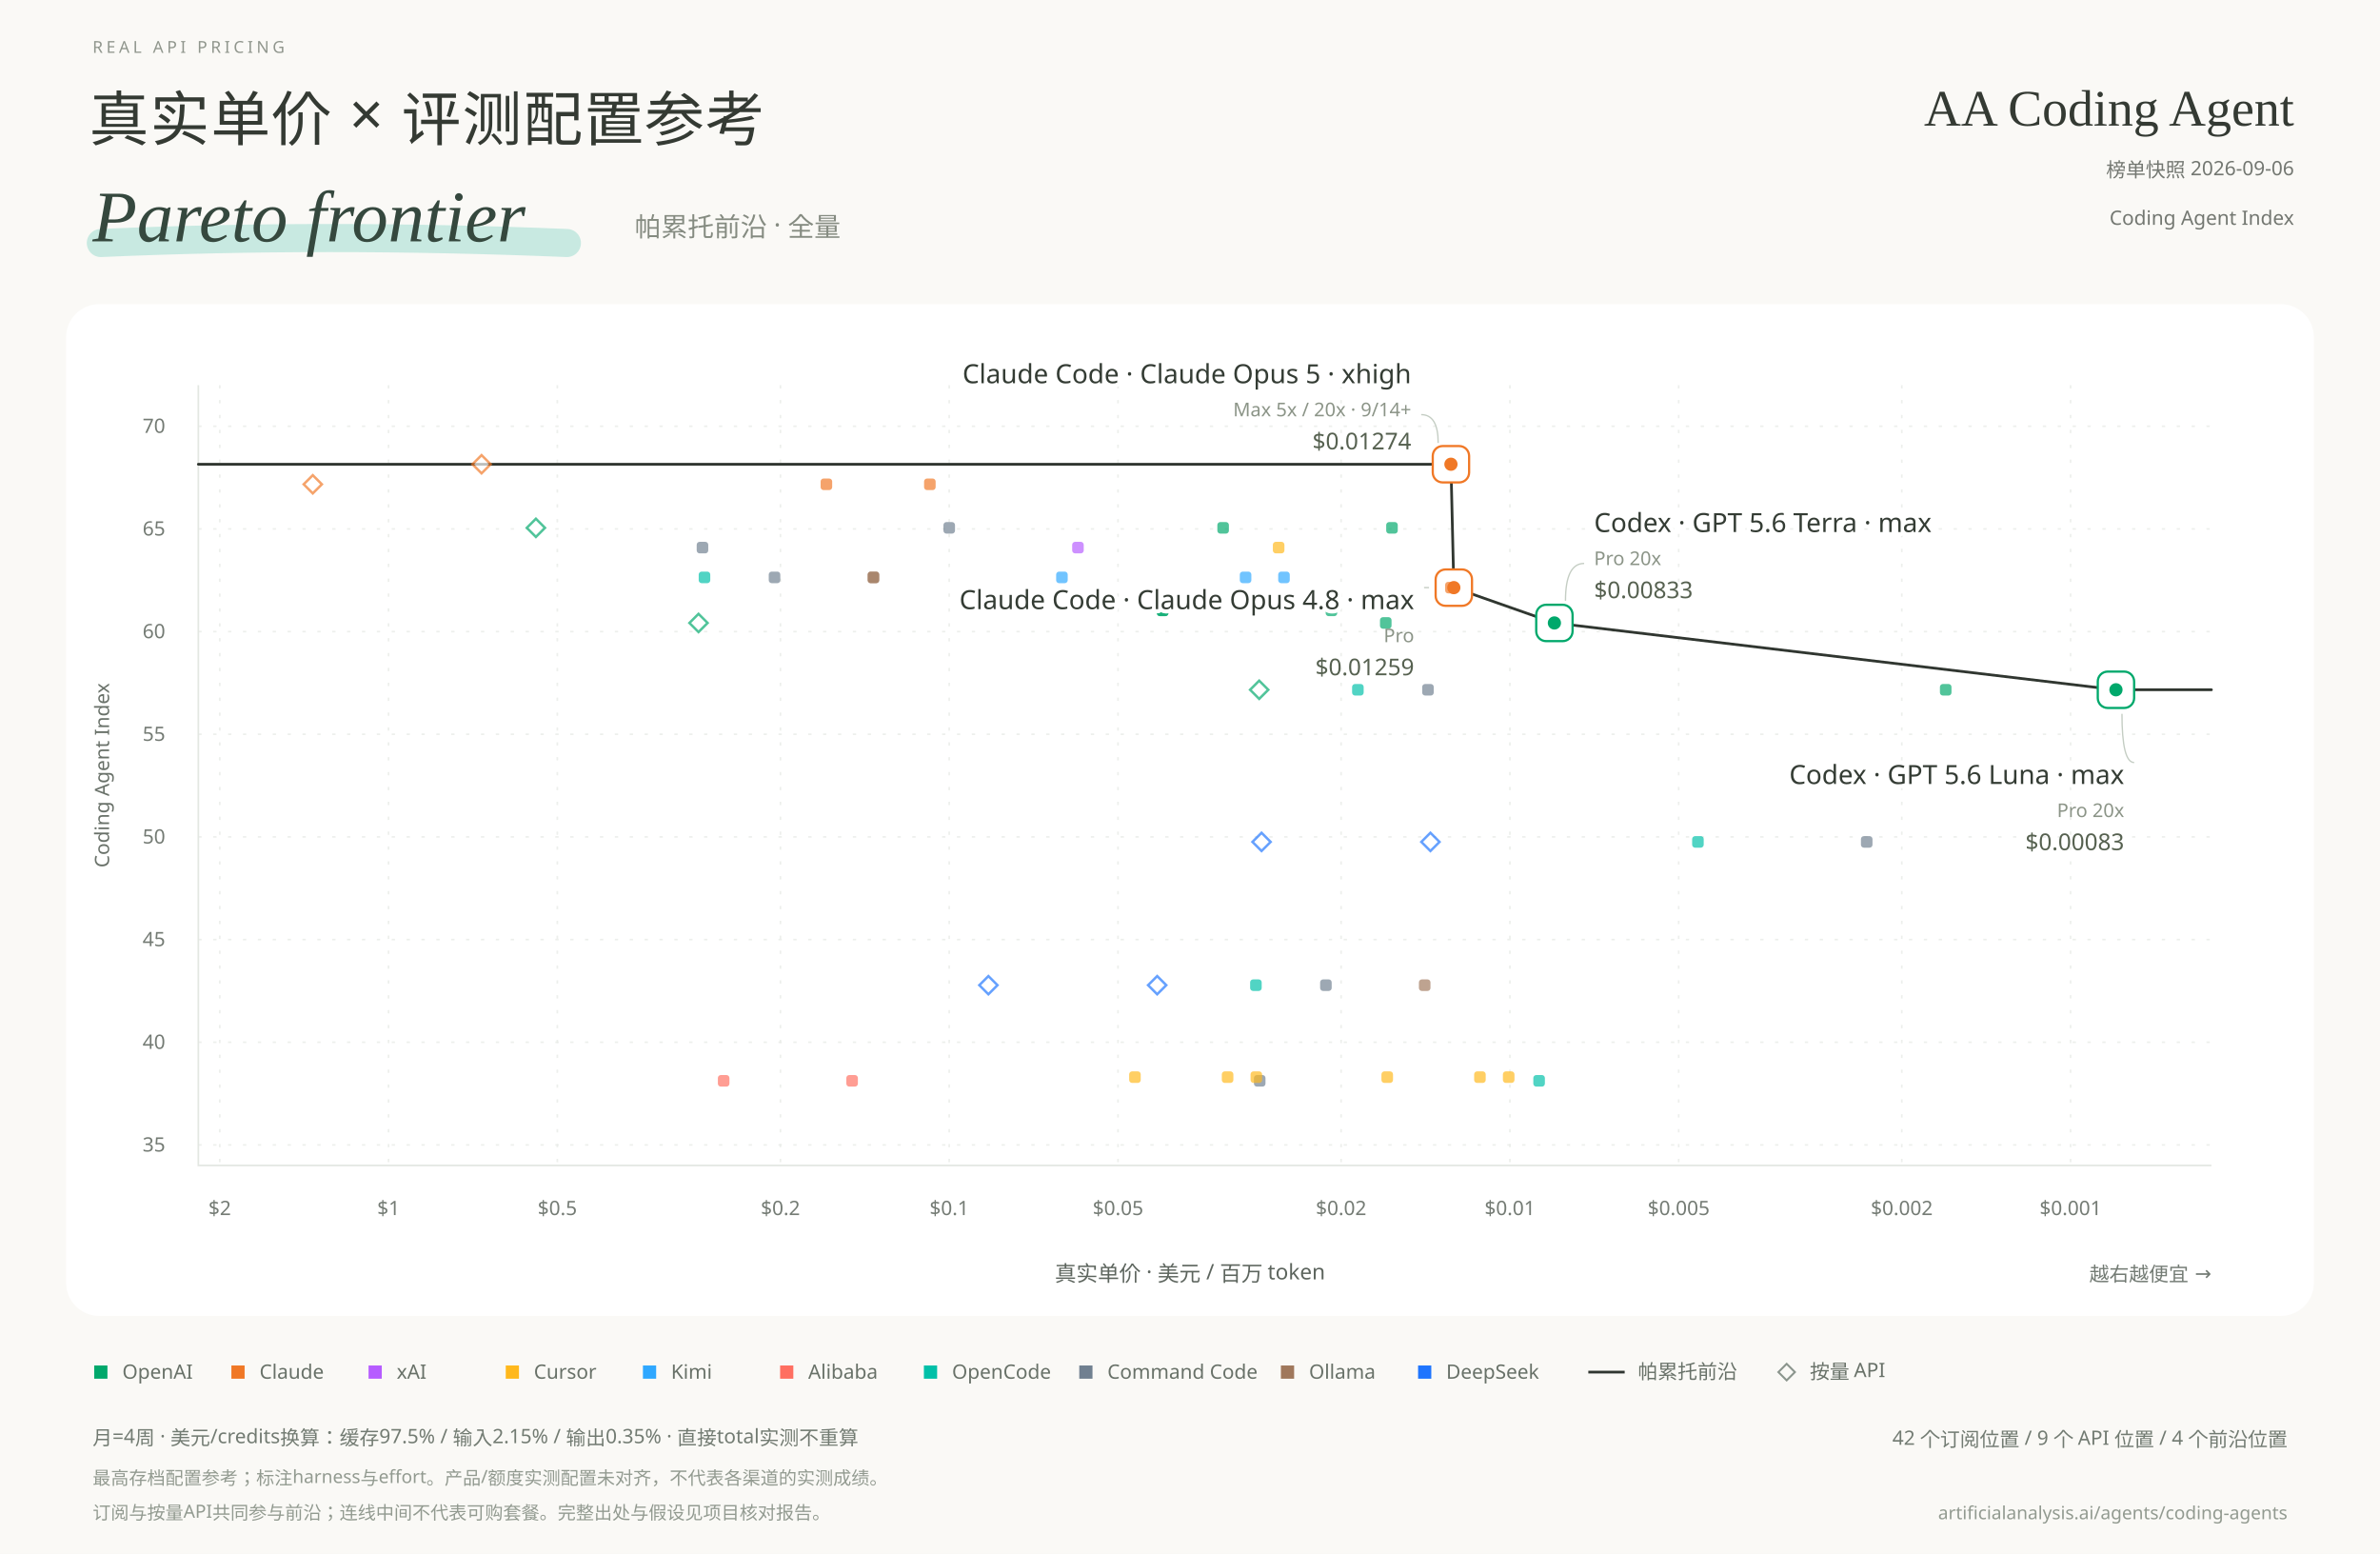
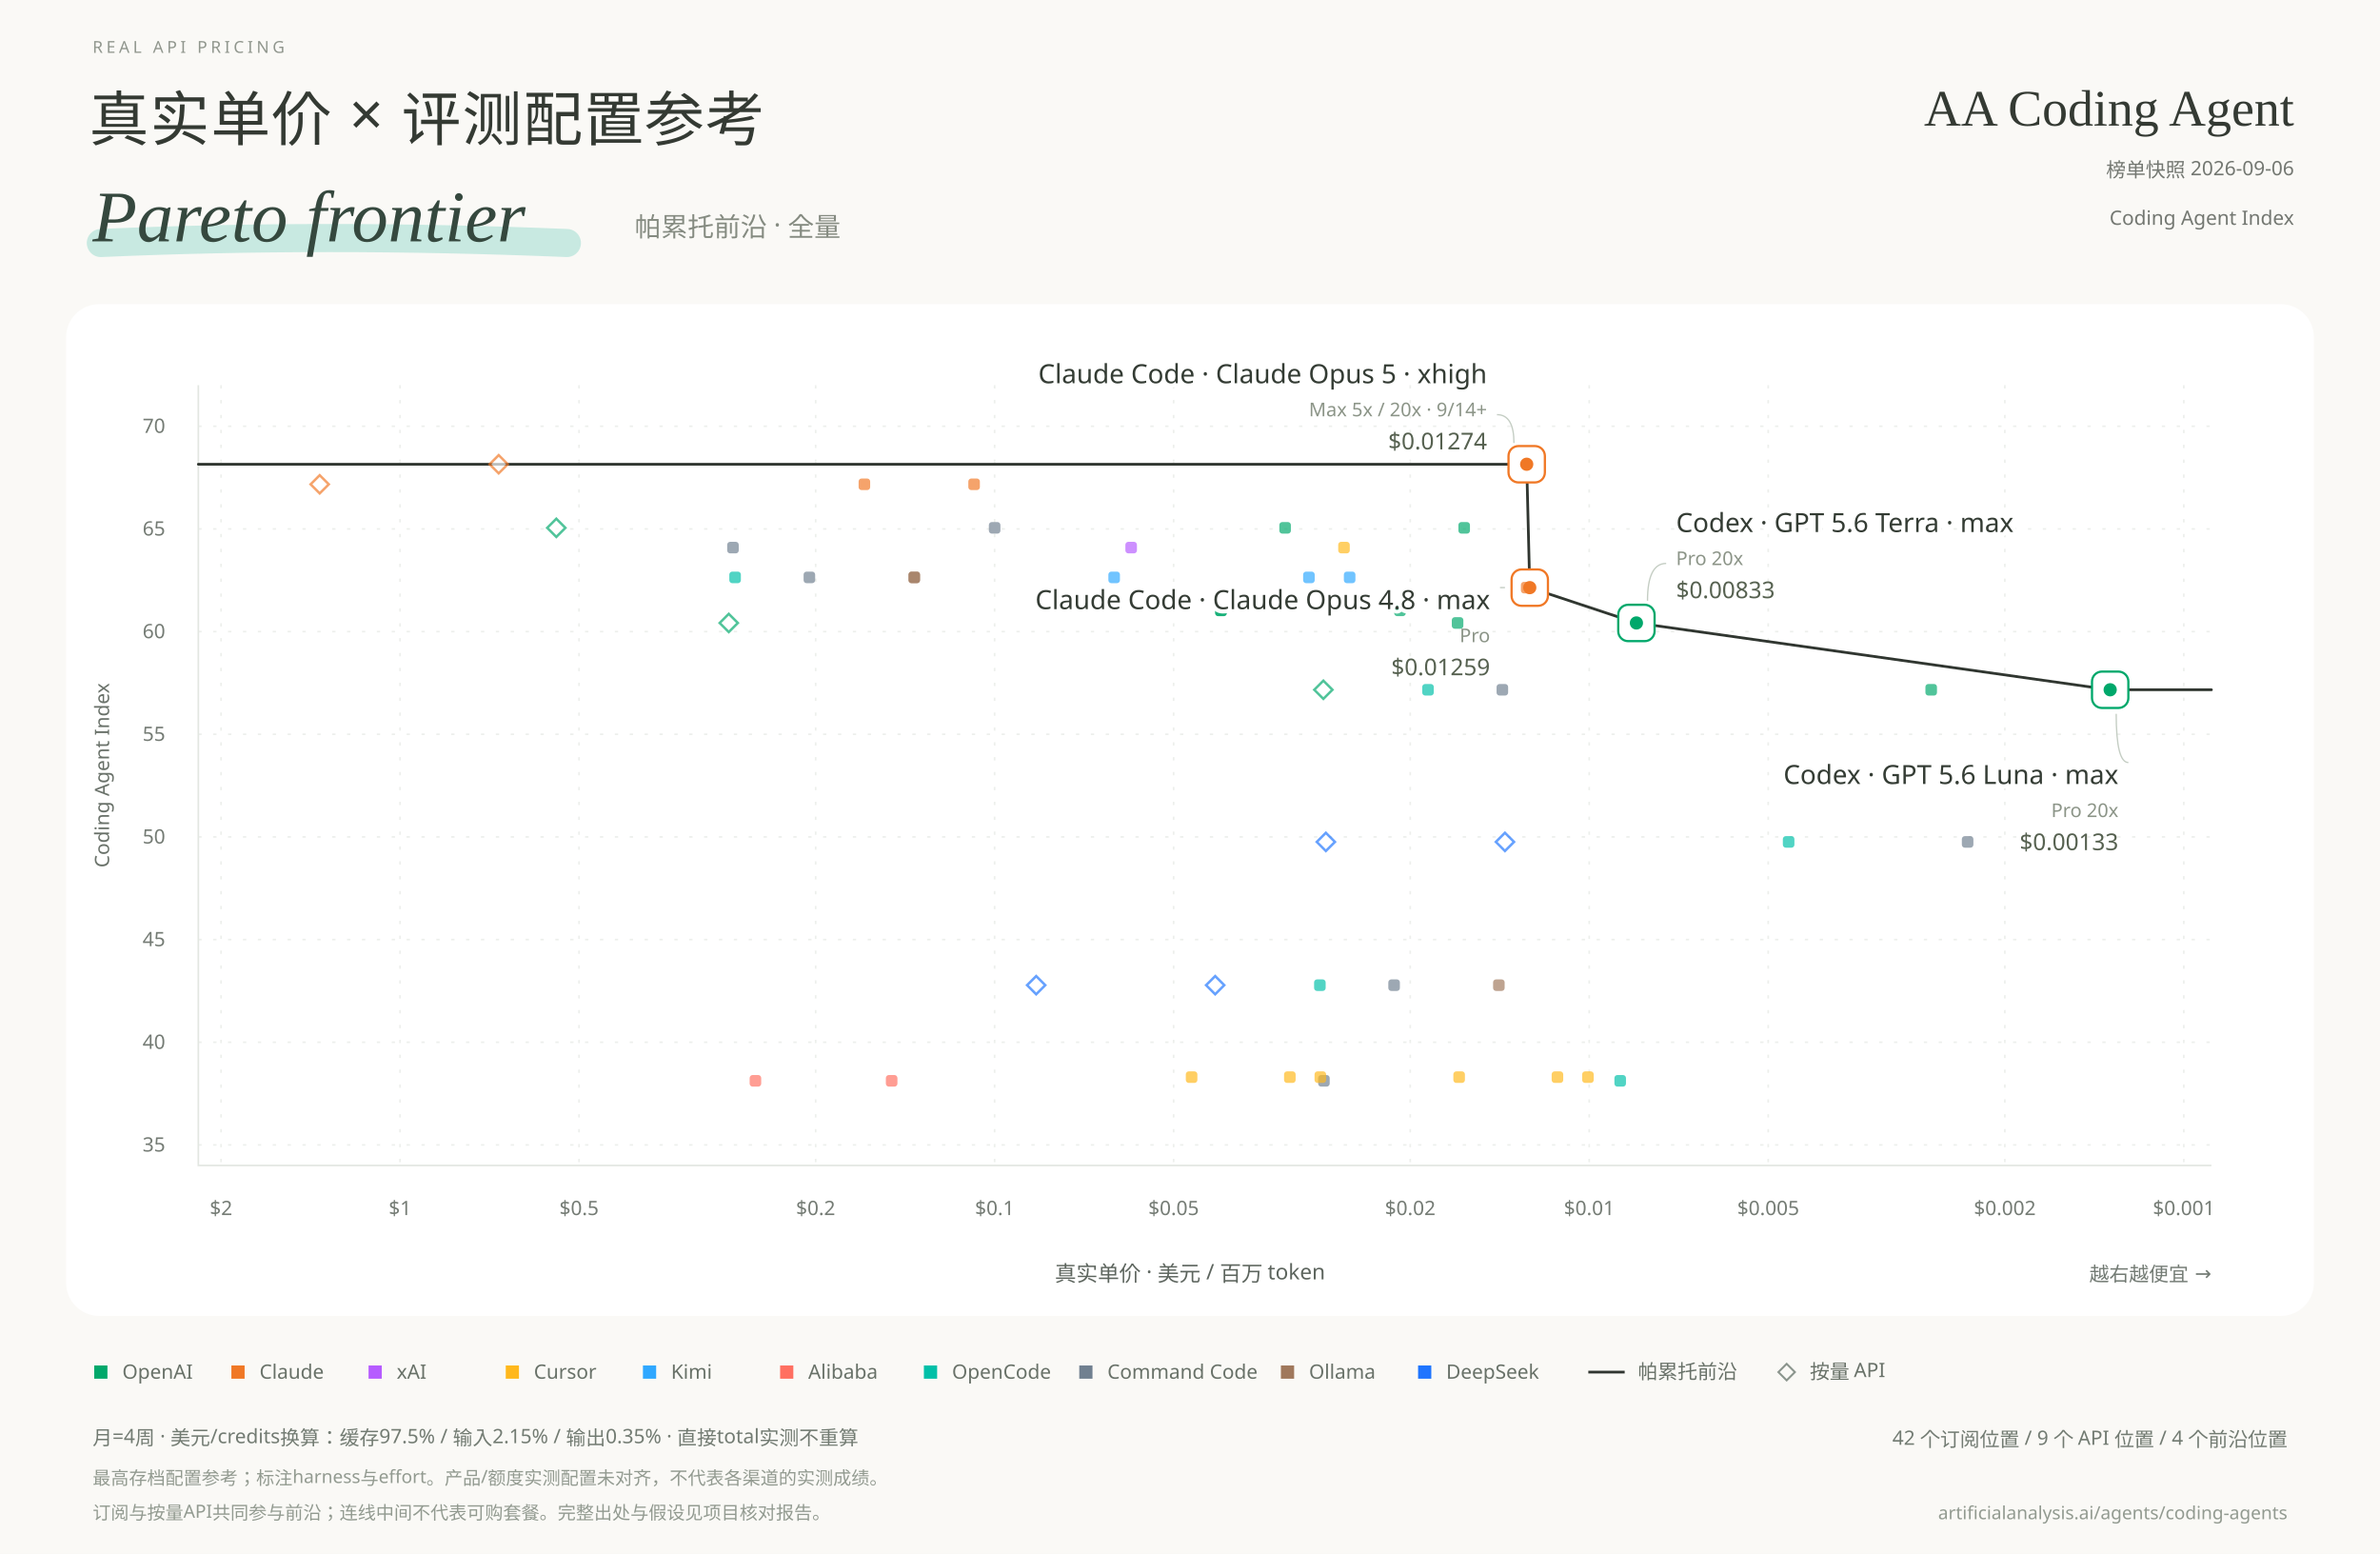
<svg xmlns="http://www.w3.org/2000/svg" width="1440" height="940" viewBox="0 0 1440 940" role="img" aria-labelledby="title desc">
  <style>text{font-family:"Microsoft YaHei","Segoe UI",sans-serif} .serif{font-family:"Times New Roman",serif} .number{font-family:"Segoe UI",sans-serif;font-variant-numeric:tabular-nums} .label-name{paint-order:stroke;stroke:#fff;stroke-width:5px;stroke-linejoin:round} .point:hover{opacity:1}</style>
  <rect width="1440" height="940" fill="#FAF9F6" />
  <text x="56.000" y="32.000" font-size="10" fill="#90968D" text-anchor="start" font-weight="400" letter-spacing="2.1">REAL API PRICING</text>
  <text x="54.000" y="85.000" font-size="36" fill="#343A33" text-anchor="start" font-weight="300" letter-spacing=".8">真实单价 × 评测配置参考</text>
  <path d="M61 147 Q197 141 343 147" stroke="#9FDDD0" stroke-width="17" stroke-linecap="round" opacity=".55" fill="none" />
  <text x="56.000" y="146.000" font-size="44" fill="#35483E" text-anchor="start" font-weight="400" class="serif" font-style="italic">Pareto frontier</text>
  <text x="384.000" y="143.000" font-size="16" fill="#858B81" text-anchor="start" font-weight="300">帕累托前沿 · 全量</text>
  <text x="1388.000" y="76.000" font-size="31" fill="#343A33" text-anchor="end" font-weight="400" class="serif">AA Coding Agent</text>
  <text x="1388.000" y="107.000" font-size="12" fill="#737771" text-anchor="end" font-weight="400">榜单快照  2026-09-06</text>
  <text x="1388.000" y="136.000" font-size="12" fill="#737771" text-anchor="end" font-weight="400">Coding Agent Index</text>
  <rect x="40" y="184" width="1360" height="612" rx="20" fill="#FFFFFF" />
-   <path d="M1252.790 233V705" stroke="#E8EBE7" stroke-dasharray="2 7" opacity=".8" />
-   <text x="1252.790" y="735.000" font-size="12" fill="#747B74" text-anchor="middle" font-weight="400" class="number">$0.001</text>
-   <path d="M1150.670 233V705" stroke="#E8EBE7" stroke-dasharray="2 7" opacity=".8" />
-   <text x="1150.670" y="735.000" font-size="12" fill="#747B74" text-anchor="middle" font-weight="400" class="number">$0.002</text>
-   <path d="M1015.675 233V705" stroke="#E8EBE7" stroke-dasharray="2 7" opacity=".8" />
-   <text x="1015.675" y="735.000" font-size="12" fill="#747B74" text-anchor="middle" font-weight="400" class="number">$0.005</text>
-   <path d="M913.555 233V705" stroke="#E8EBE7" stroke-dasharray="2 7" opacity=".8" />
-   <text x="913.555" y="735.000" font-size="12" fill="#747B74" text-anchor="middle" font-weight="400" class="number">$0.01</text>
-   <path d="M811.436 233V705" stroke="#E8EBE7" stroke-dasharray="2 7" opacity=".8" />
-   <text x="811.436" y="735.000" font-size="12" fill="#747B74" text-anchor="middle" font-weight="400" class="number">$0.02</text>
-   <path d="M676.441 233V705" stroke="#E8EBE7" stroke-dasharray="2 7" opacity=".8" />
-   <text x="676.441" y="735.000" font-size="12" fill="#747B74" text-anchor="middle" font-weight="400" class="number">$0.05</text>
-   <path d="M574.321 233V705" stroke="#E8EBE7" stroke-dasharray="2 7" opacity=".8" />
-   <text x="574.321" y="735.000" font-size="12" fill="#747B74" text-anchor="middle" font-weight="400" class="number">$0.1</text>
-   <path d="M472.201 233V705" stroke="#E8EBE7" stroke-dasharray="2 7" opacity=".8" />
-   <text x="472.201" y="735.000" font-size="12" fill="#747B74" text-anchor="middle" font-weight="400" class="number">$0.2</text>
-   <path d="M337.206 233V705" stroke="#E8EBE7" stroke-dasharray="2 7" opacity=".8" />
-   <text x="337.206" y="735.000" font-size="12" fill="#747B74" text-anchor="middle" font-weight="400" class="number">$0.5</text>
-   <path d="M235.086 233V705" stroke="#E8EBE7" stroke-dasharray="2 7" opacity=".8" />
-   <text x="235.086" y="735.000" font-size="12" fill="#747B74" text-anchor="middle" font-weight="400" class="number">$1</text>
-   <path d="M132.966 233V705" stroke="#E8EBE7" stroke-dasharray="2 7" opacity=".8" />
-   <text x="132.966" y="735.000" font-size="12" fill="#747B74" text-anchor="middle" font-weight="400" class="number">$2</text>
+   <path d="M1321.304 233V705" stroke="#E8EBE7" stroke-dasharray="2 7" opacity=".8" />
+   <text x="1321.304" y="735.000" font-size="12" fill="#747B74" text-anchor="middle" font-weight="400" class="number">$0.001</text>
+   <path d="M1213.008 233V705" stroke="#E8EBE7" stroke-dasharray="2 7" opacity=".8" />
+   <text x="1213.008" y="735.000" font-size="12" fill="#747B74" text-anchor="middle" font-weight="400" class="number">$0.002</text>
+   <path d="M1069.848 233V705" stroke="#E8EBE7" stroke-dasharray="2 7" opacity=".8" />
+   <text x="1069.848" y="735.000" font-size="12" fill="#747B74" text-anchor="middle" font-weight="400" class="number">$0.005</text>
+   <path d="M961.552 233V705" stroke="#E8EBE7" stroke-dasharray="2 7" opacity=".8" />
+   <text x="961.552" y="735.000" font-size="12" fill="#747B74" text-anchor="middle" font-weight="400" class="number">$0.01</text>
+   <path d="M853.255 233V705" stroke="#E8EBE7" stroke-dasharray="2 7" opacity=".8" />
+   <text x="853.255" y="735.000" font-size="12" fill="#747B74" text-anchor="middle" font-weight="400" class="number">$0.02</text>
+   <path d="M710.095 233V705" stroke="#E8EBE7" stroke-dasharray="2 7" opacity=".8" />
+   <text x="710.095" y="735.000" font-size="12" fill="#747B74" text-anchor="middle" font-weight="400" class="number">$0.05</text>
+   <path d="M601.799 233V705" stroke="#E8EBE7" stroke-dasharray="2 7" opacity=".8" />
+   <text x="601.799" y="735.000" font-size="12" fill="#747B74" text-anchor="middle" font-weight="400" class="number">$0.1</text>
+   <path d="M493.503 233V705" stroke="#E8EBE7" stroke-dasharray="2 7" opacity=".8" />
+   <text x="493.503" y="735.000" font-size="12" fill="#747B74" text-anchor="middle" font-weight="400" class="number">$0.2</text>
+   <path d="M350.343 233V705" stroke="#E8EBE7" stroke-dasharray="2 7" opacity=".8" />
+   <text x="350.343" y="735.000" font-size="12" fill="#747B74" text-anchor="middle" font-weight="400" class="number">$0.5</text>
+   <path d="M242.047 233V705" stroke="#E8EBE7" stroke-dasharray="2 7" opacity=".8" />
+   <text x="242.047" y="735.000" font-size="12" fill="#747B74" text-anchor="middle" font-weight="400" class="number">$1</text>
+   <path d="M133.751 233V705" stroke="#E8EBE7" stroke-dasharray="2 7" opacity=".8" />
+   <text x="133.751" y="735.000" font-size="12" fill="#747B74" text-anchor="middle" font-weight="400" class="number">$2</text>
  <path d="M120 692.579H1338" stroke="#E8EBE7" stroke-dasharray="2 7" opacity=".8" />
  <text x="100.000" y="696.579" font-size="12" fill="#747B74" text-anchor="end" font-weight="400" class="number">35</text>
  <path d="M120 630.474H1338" stroke="#E8EBE7" stroke-dasharray="2 7" opacity=".8" />
  <text x="100.000" y="634.474" font-size="12" fill="#747B74" text-anchor="end" font-weight="400" class="number">40</text>
  <path d="M120 568.368H1338" stroke="#E8EBE7" stroke-dasharray="2 7" opacity=".8" />
  <text x="100.000" y="572.368" font-size="12" fill="#747B74" text-anchor="end" font-weight="400" class="number">45</text>
  <path d="M120 506.263H1338" stroke="#E8EBE7" stroke-dasharray="2 7" opacity=".8" />
  <text x="100.000" y="510.263" font-size="12" fill="#747B74" text-anchor="end" font-weight="400" class="number">50</text>
  <path d="M120 444.158H1338" stroke="#E8EBE7" stroke-dasharray="2 7" opacity=".8" />
  <text x="100.000" y="448.158" font-size="12" fill="#747B74" text-anchor="end" font-weight="400" class="number">55</text>
  <path d="M120 382.053H1338" stroke="#E8EBE7" stroke-dasharray="2 7" opacity=".8" />
  <text x="100.000" y="386.053" font-size="12" fill="#747B74" text-anchor="end" font-weight="400" class="number">60</text>
  <path d="M120 319.947H1338" stroke="#E8EBE7" stroke-dasharray="2 7" opacity=".8" />
  <text x="100.000" y="323.947" font-size="12" fill="#747B74" text-anchor="end" font-weight="400" class="number">65</text>
  <path d="M120 257.842H1338" stroke="#E8EBE7" stroke-dasharray="2 7" opacity=".8" />
  <text x="100.000" y="261.842" font-size="12" fill="#747B74" text-anchor="end" font-weight="400" class="number">70</text>
  <path d="M120 233V705H1338" fill="none" stroke="#E3E7E2" />
  <text x="66.000" y="469.000" font-size="12" fill="#697169" text-anchor="middle" font-weight="400" transform="rotate(-90 66 469.0)">Coding Agent Index</text>
  <text x="720.000" y="775.000" font-size="13" fill="#5D655E" text-anchor="middle" font-weight="400">真实单价 · 美元 / 百万 token</text>
  <text x="1338.000" y="775.000" font-size="12" fill="#737B74" text-anchor="end" font-weight="400">越右越便宜 →</text>
-   <path id="frontier" d="M120.000,280.824 L877.878,280.824 L879.623,355.465 L940.475,376.835 L1280.241,417.253 L1338.000,417.253" fill="none" stroke="#303630" stroke-width="1.65" stroke-linecap="round" stroke-linejoin="round" />
-   <g class="point" data-billing="subscription" data-frontier="false" data-price="0.03247" data-score="65.0524" data-x="740.043" data-y="319.297" transform="translate(740.043 319.297)">
-     <rect x="-3.5" y="-3.5" width="7" height="7" rx="1.8" fill="#00A86B" opacity=".68" />
-   </g>
-   <g class="point" data-billing="subscription" data-frontier="false" data-price="0.01623" data-score="65.0524" data-x="842.208" data-y="319.297" transform="translate(842.208 319.297)">
-     <rect x="-3.5" y="-3.5" width="7" height="7" rx="1.8" fill="#00A86B" opacity=".68" />
-   </g>
-   <g class="point" data-billing="subscription" data-frontier="true" data-price="0.01259" data-score="62.1405" data-x="879.623" data-y="355.465" transform="translate(879.623 355.465)">
+   <path id="frontier" d="M120.000,280.824 L923.717,280.824 L925.567,355.465 L990.100,376.835 L1276.748,417.253 L1338.000,417.253" fill="none" stroke="#303630" stroke-width="1.65" stroke-linecap="round" stroke-linejoin="round" />
+   <g class="point" data-billing="subscription" data-frontier="false" data-price="0.03247" data-score="65.0524" data-x="777.545" data-y="319.297" transform="translate(777.545 319.297)">
+     <rect x="-3.5" y="-3.5" width="7" height="7" rx="1.8" fill="#00A86B" opacity=".68" />
+   </g>
+   <g class="point" data-billing="subscription" data-frontier="false" data-price="0.01623" data-score="65.0524" data-x="885.889" data-y="319.297" transform="translate(885.889 319.297)">
+     <rect x="-3.5" y="-3.5" width="7" height="7" rx="1.8" fill="#00A86B" opacity=".68" />
+   </g>
+   <g class="point" data-billing="subscription" data-frontier="false" data-price="0.00266" data-score="57.1661" data-x="1168.452" data-y="417.253" transform="translate(1168.452 417.253)">
+     <rect x="-3.5" y="-3.5" width="7" height="7" rx="1.8" fill="#00A86B" opacity=".68" />
+   </g>
+   <g class="point" data-billing="subscription" data-frontier="true" data-price="0.00133" data-score="57.1661" data-x="1276.748" data-y="417.253" transform="translate(1276.748 417.253)">
+     <rect x="-11" y="-11" width="22" height="22" rx="6" fill="#FFF" stroke="#00A86B" stroke-width="1.35" />
+     <circle r="4" fill="#00A86B" />
+   </g>
+   <g class="point" data-billing="subscription" data-frontier="true" data-price="0.01259" data-score="62.1405" data-x="925.567" data-y="355.465" transform="translate(925.567 355.465)">
    <rect x="-11" y="-11" width="22" height="22" rx="6" fill="#FFF" stroke="#F07826" stroke-width="1.35" />
    <circle r="4" fill="#F07826" />
  </g>
-   <g class="point" data-billing="subscription" data-frontier="true" data-price="0.01274" data-score="68.1498" data-x="877.878" data-y="280.824" transform="translate(877.878 280.824)">
+   <g class="point" data-billing="subscription" data-frontier="true" data-price="0.01274" data-score="68.1498" data-x="923.717" data-y="280.824" transform="translate(923.717 280.824)">
    <rect x="-11" y="-11" width="22" height="22" rx="6" fill="#FFF" stroke="#F07826" stroke-width="1.35" />
    <circle r="4" fill="#F07826" />
  </g>
-   <g class="point" data-billing="subscription" data-frontier="false" data-price="0.02529" data-score="62.6388" data-x="776.861" data-y="349.276" transform="translate(776.861 349.276)">
+   <g class="point" data-billing="subscription" data-frontier="false" data-price="0.02529" data-score="62.6388" data-x="816.590" data-y="349.276" transform="translate(816.590 349.276)">
    <rect x="-3.5" y="-3.5" width="7" height="7" rx="1.8" fill="#2FA8FF" opacity=".68" />
  </g>
-   <g class="point" data-billing="subscription" data-frontier="false" data-price="0.06295" data-score="62.6388" data-x="642.508" data-y="349.276" transform="translate(642.508 349.276)">
+   <g class="point" data-billing="subscription" data-frontier="false" data-price="0.06295" data-score="62.6388" data-x="674.111" data-y="349.276" transform="translate(674.111 349.276)">
    <rect x="-3.5" y="-3.5" width="7" height="7" rx="1.8" fill="#2FA8FF" opacity=".68" />
  </g>
-   <g class="point" data-billing="subscription" data-frontier="false" data-price="0.02961" data-score="62.6388" data-x="753.627" data-y="349.276" transform="translate(753.627 349.276)">
+   <g class="point" data-billing="subscription" data-frontier="false" data-price="0.02961" data-score="62.6388" data-x="791.950" data-y="349.276" transform="translate(791.950 349.276)">
    <rect x="-3.5" y="-3.5" width="7" height="7" rx="1.8" fill="#2FA8FF" opacity=".68" />
  </g>
-   <g class="point" data-billing="subscription" data-frontier="false" data-price="0.14901" data-score="38.1218" data-x="515.560" data-y="653.803" transform="translate(515.560 653.803)">
+   <g class="point" data-billing="subscription" data-frontier="false" data-price="0.14901" data-score="38.1218" data-x="539.485" data-y="653.803" transform="translate(539.485 653.803)">
    <rect x="-3.5" y="-3.5" width="7" height="7" rx="1.8" fill="#FF6F61" opacity=".68" />
  </g>
-   <g class="point" data-billing="subscription" data-frontier="false" data-price="0.25253" data-score="38.1218" data-x="437.842" data-y="653.803" transform="translate(437.842 653.803)">
+   <g class="point" data-billing="subscription" data-frontier="false" data-price="0.25253" data-score="38.1218" data-x="457.066" data-y="653.803" transform="translate(457.066 653.803)">
    <rect x="-3.5" y="-3.5" width="7" height="7" rx="1.8" fill="#FF6F61" opacity=".68" />
  </g>
-   <g class="point" data-billing="subscription" data-frontier="false" data-price="0.01867" data-score="57.1661" data-x="821.574" data-y="417.253" transform="translate(821.574 417.253)">
-     <rect x="-3.5" y="-3.5" width="7" height="7" rx="1.8" fill="#00C0A8" opacity=".68" />
-   </g>
-   <g class="point" data-billing="subscription" data-frontier="false" data-price="0.27322" data-score="62.6388" data-x="426.241" data-y="349.276" transform="translate(426.241 349.276)">
-     <rect x="-3.5" y="-3.5" width="7" height="7" rx="1.8" fill="#00C0A8" opacity=".68" />
-   </g>
-   <g class="point" data-billing="subscription" data-frontier="false" data-price="0.00887" data-score="38.1218" data-x="931.221" data-y="653.803" transform="translate(931.221 653.803)">
-     <rect x="-3.5" y="-3.5" width="7" height="7" rx="1.8" fill="#00C0A8" opacity=".68" />
-   </g>
-   <g class="point" data-billing="subscription" data-frontier="false" data-price="0.02838" data-score="42.7797" data-x="759.878" data-y="595.947" transform="translate(759.878 595.947)">
-     <rect x="-3.5" y="-3.5" width="7" height="7" rx="1.8" fill="#00C0A8" opacity=".68" />
-   </g>
-   <g class="point" data-billing="subscription" data-frontier="false" data-price="0.00462" data-score="49.7576" data-x="1027.320" data-y="509.274" transform="translate(1027.320 509.274)">
-     <rect x="-3.5" y="-3.5" width="7" height="7" rx="1.8" fill="#00C0A8" opacity=".68" />
-   </g>
-   <g class="point" data-billing="subscription" data-frontier="false" data-price="0.1" data-score="65.0524" data-x="574.321" data-y="319.297" transform="translate(574.321 319.297)">
-     <rect x="-3.5" y="-3.5" width="7" height="7" rx="1.8" fill="#708090" opacity=".68" />
-   </g>
-   <g class="point" data-billing="subscription" data-frontier="false" data-price="0.00231" data-score="49.7576" data-x="1129.440" data-y="509.274" transform="translate(1129.440 509.274)">
-     <rect x="-3.5" y="-3.5" width="7" height="7" rx="1.8" fill="#708090" opacity=".68" />
-   </g>
-   <g class="point" data-billing="subscription" data-frontier="false" data-price="0.02794" data-score="38.1218" data-x="762.180" data-y="653.803" transform="translate(762.180 653.803)">
-     <rect x="-3.5" y="-3.5" width="7" height="7" rx="1.8" fill="#708090" opacity=".68" />
-   </g>
-   <g class="point" data-billing="subscription" data-frontier="false" data-price="0.02129" data-score="42.7797" data-x="802.227" data-y="595.947" transform="translate(802.227 595.947)">
-     <rect x="-3.5" y="-3.5" width="7" height="7" rx="1.8" fill="#708090" opacity=".68" />
-   </g>
-   <g class="point" data-billing="subscription" data-frontier="false" data-price="0.014" data-score="57.1661" data-x="863.984" data-y="417.253" transform="translate(863.984 417.253)">
-     <rect x="-3.5" y="-3.5" width="7" height="7" rx="1.8" fill="#708090" opacity=".68" />
-   </g>
-   <g class="point" data-billing="subscription" data-frontier="false" data-price="0.20492" data-score="62.6388" data-x="468.621" data-y="349.276" transform="translate(468.621 349.276)">
-     <rect x="-3.5" y="-3.5" width="7" height="7" rx="1.8" fill="#708090" opacity=".68" />
-   </g>
-   <g class="point" data-billing="subscription" data-frontier="false" data-price="0.27548" data-score="64.09" data-x="425.027" data-y="331.251" transform="translate(425.027 331.251)">
-     <rect x="-3.5" y="-3.5" width="7" height="7" rx="1.8" fill="#708090" opacity=".68" />
-   </g>
-   <g class="point" data-billing="subscription" data-frontier="false" data-price="0.01419" data-score="42.7797" data-x="861.998" data-y="595.947" transform="translate(861.998 595.947)">
+   <g class="point" data-billing="subscription" data-frontier="false" data-price="0.01867" data-score="57.1661" data-x="864.007" data-y="417.253" transform="translate(864.007 417.253)">
+     <rect x="-3.5" y="-3.5" width="7" height="7" rx="1.8" fill="#00C0A8" opacity=".68" />
+   </g>
+   <g class="point" data-billing="subscription" data-frontier="false" data-price="0.27322" data-score="62.6388" data-x="444.763" data-y="349.276" transform="translate(444.763 349.276)">
+     <rect x="-3.5" y="-3.5" width="7" height="7" rx="1.8" fill="#00C0A8" opacity=".68" />
+   </g>
+   <g class="point" data-billing="subscription" data-frontier="false" data-price="0.00887" data-score="38.1218" data-x="980.286" data-y="653.803" transform="translate(980.286 653.803)">
+     <rect x="-3.5" y="-3.5" width="7" height="7" rx="1.8" fill="#00C0A8" opacity=".68" />
+   </g>
+   <g class="point" data-billing="subscription" data-frontier="false" data-price="0.02838" data-score="42.7797" data-x="798.579" data-y="595.947" transform="translate(798.579 595.947)">
+     <rect x="-3.5" y="-3.5" width="7" height="7" rx="1.8" fill="#00C0A8" opacity=".68" />
+   </g>
+   <g class="point" data-billing="subscription" data-frontier="false" data-price="0.00462" data-score="49.7576" data-x="1082.197" data-y="509.274" transform="translate(1082.197 509.274)">
+     <rect x="-3.5" y="-3.5" width="7" height="7" rx="1.8" fill="#00C0A8" opacity=".68" />
+   </g>
+   <g class="point" data-billing="subscription" data-frontier="false" data-price="0.1" data-score="65.0524" data-x="601.799" data-y="319.297" transform="translate(601.799 319.297)">
+     <rect x="-3.5" y="-3.5" width="7" height="7" rx="1.8" fill="#708090" opacity=".68" />
+   </g>
+   <g class="point" data-billing="subscription" data-frontier="false" data-price="0.00231" data-score="49.7576" data-x="1190.494" data-y="509.274" transform="translate(1190.494 509.274)">
+     <rect x="-3.5" y="-3.5" width="7" height="7" rx="1.8" fill="#708090" opacity=".68" />
+   </g>
+   <g class="point" data-billing="subscription" data-frontier="false" data-price="0.02794" data-score="38.1218" data-x="801.021" data-y="653.803" transform="translate(801.021 653.803)">
+     <rect x="-3.5" y="-3.5" width="7" height="7" rx="1.8" fill="#708090" opacity=".68" />
+   </g>
+   <g class="point" data-billing="subscription" data-frontier="false" data-price="0.02129" data-score="42.7797" data-x="843.490" data-y="595.947" transform="translate(843.490 595.947)">
+     <rect x="-3.5" y="-3.5" width="7" height="7" rx="1.8" fill="#708090" opacity=".68" />
+   </g>
+   <g class="point" data-billing="subscription" data-frontier="false" data-price="0.014" data-score="57.1661" data-x="908.982" data-y="417.253" transform="translate(908.982 417.253)">
+     <rect x="-3.5" y="-3.5" width="7" height="7" rx="1.8" fill="#708090" opacity=".68" />
+   </g>
+   <g class="point" data-billing="subscription" data-frontier="false" data-price="0.20492" data-score="62.6388" data-x="489.706" data-y="349.276" transform="translate(489.706 349.276)">
+     <rect x="-3.5" y="-3.5" width="7" height="7" rx="1.8" fill="#708090" opacity=".68" />
+   </g>
+   <g class="point" data-billing="subscription" data-frontier="false" data-price="0.27548" data-score="64.09" data-x="443.476" data-y="331.251" transform="translate(443.476 331.251)">
+     <rect x="-3.5" y="-3.5" width="7" height="7" rx="1.8" fill="#708090" opacity=".68" />
+   </g>
+   <g class="point" data-billing="subscription" data-frontier="false" data-price="0.01419" data-score="42.7797" data-x="906.876" data-y="595.947" transform="translate(906.876 595.947)">
    <rect x="-3.5" y="-3.5" width="7" height="7" rx="1.8" fill="#A0785C" opacity=".68" />
  </g>
-   <g class="point" data-billing="subscription" data-frontier="false" data-price="0.13652" data-score="62.6388" data-x="528.458" data-y="349.276" transform="translate(528.458 349.276)">
+   <g class="point" data-billing="subscription" data-frontier="false" data-price="0.13652" data-score="62.6388" data-x="553.162" data-y="349.276" transform="translate(553.162 349.276)">
    <rect x="-3.5" y="-3.5" width="7" height="7" rx="1.8" fill="#A0785C" opacity=".68" />
  </g>
-   <g class="point" data-billing="subscription" data-frontier="false" data-price="0.1365" data-score="62.6388" data-x="528.479" data-y="349.276" transform="translate(528.479 349.276)">
+   <g class="point" data-billing="subscription" data-frontier="false" data-price="0.1365" data-score="62.6388" data-x="553.185" data-y="349.276" transform="translate(553.185 349.276)">
    <rect x="-3.5" y="-3.5" width="7" height="7" rx="1.8" fill="#A0785C" opacity=".68" />
  </g>
-   <g class="point" data-billing="subscription" data-frontier="false" data-price="0.01665" data-score="60.4201" data-x="838.444" data-y="376.835" transform="translate(838.444 376.835)">
-     <rect x="-3.5" y="-3.5" width="7" height="7" rx="1.8" fill="#00A86B" opacity=".68" />
-   </g>
-   <g class="point" data-billing="subscription" data-frontier="false" data-price="0.00167" data-score="57.1661" data-x="1177.237" data-y="417.253" transform="translate(1177.237 417.253)">
-     <rect x="-3.5" y="-3.5" width="7" height="7" rx="1.8" fill="#00A86B" opacity=".68" />
-   </g>
-   <g class="point" data-billing="subscription" data-frontier="false" data-price="0.04162" data-score="61.0333" data-x="703.467" data-y="369.218" transform="translate(703.467 369.218)">
-     <rect x="-3.5" y="-3.5" width="7" height="7" rx="1.8" fill="#00A86B" opacity=".68" />
-   </g>
-   <g class="point" data-billing="subscription" data-frontier="false" data-price="0.04163" data-score="61.0333" data-x="703.431" data-y="369.218" transform="translate(703.431 369.218)">
-     <rect x="-3.5" y="-3.5" width="7" height="7" rx="1.8" fill="#00A86B" opacity=".68" />
-   </g>
-   <g class="point" data-billing="subscription" data-frontier="true" data-price="0.00833" data-score="60.4201" data-x="940.475" data-y="376.835" transform="translate(940.475 376.835)">
+   <g class="point" data-billing="subscription" data-frontier="false" data-price="0.01665" data-score="60.4201" data-x="881.897" data-y="376.835" transform="translate(881.897 376.835)">
+     <rect x="-3.5" y="-3.5" width="7" height="7" rx="1.8" fill="#00A86B" opacity=".68" />
+   </g>
+   <g class="point" data-billing="subscription" data-frontier="false" data-price="0.04162" data-score="61.0333" data-x="738.756" data-y="369.218" transform="translate(738.756 369.218)">
+     <rect x="-3.5" y="-3.5" width="7" height="7" rx="1.8" fill="#00A86B" opacity=".68" />
+   </g>
+   <g class="point" data-billing="subscription" data-frontier="false" data-price="0.04163" data-score="61.0333" data-x="738.719" data-y="369.218" transform="translate(738.719 369.218)">
+     <rect x="-3.5" y="-3.5" width="7" height="7" rx="1.8" fill="#00A86B" opacity=".68" />
+   </g>
+   <g class="point" data-billing="subscription" data-frontier="true" data-price="0.00833" data-score="60.4201" data-x="990.100" data-y="376.835" transform="translate(990.100 376.835)">
    <rect x="-11" y="-11" width="22" height="22" rx="6" fill="#FFF" stroke="#00A86B" stroke-width="1.35" />
    <circle r="4" fill="#00A86B" />
  </g>
-   <g class="point" data-billing="subscription" data-frontier="true" data-price="0.00083" data-score="57.1661" data-x="1280.241" data-y="417.253" transform="translate(1280.241 417.253)">
-     <rect x="-11" y="-11" width="22" height="22" rx="6" fill="#FFF" stroke="#00A86B" stroke-width="1.35" />
-     <circle r="4" fill="#00A86B" />
-   </g>
-   <g class="point" data-billing="subscription" data-frontier="false" data-price="0.02081" data-score="61.0333" data-x="805.586" data-y="369.218" transform="translate(805.586 369.218)">
-     <rect x="-3.5" y="-3.5" width="7" height="7" rx="1.8" fill="#00A86B" opacity=".68" />
-   </g>
-   <g class="point" data-billing="subscription" data-frontier="false" data-price="0.01274" data-score="62.1405" data-x="877.878" data-y="355.465" transform="translate(877.878 355.465)">
+   <g class="point" data-billing="subscription" data-frontier="false" data-price="0.02081" data-score="61.0333" data-x="847.052" data-y="369.218" transform="translate(847.052 369.218)">
+     <rect x="-3.5" y="-3.5" width="7" height="7" rx="1.8" fill="#00A86B" opacity=".68" />
+   </g>
+   <g class="point" data-billing="subscription" data-frontier="false" data-price="0.01274" data-score="62.1405" data-x="923.717" data-y="355.465" transform="translate(923.717 355.465)">
    <rect x="-3.5" y="-3.5" width="7" height="7" rx="1.8" fill="#F07826" opacity=".68" />
  </g>
-   <g class="point" data-billing="subscription" data-frontier="false" data-price="0.1656" data-score="67.1728" data-x="500.008" data-y="292.959" transform="translate(500.008 292.959)">
+   <g class="point" data-billing="subscription" data-frontier="false" data-price="0.1656" data-score="67.1728" data-x="522.992" data-y="292.959" transform="translate(522.992 292.959)">
    <rect x="-3.5" y="-3.5" width="7" height="7" rx="1.8" fill="#F07826" opacity=".68" />
  </g>
-   <g class="point" data-billing="subscription" data-frontier="false" data-price="0.10828" data-score="67.1728" data-x="562.601" data-y="292.959" transform="translate(562.601 292.959)">
+   <g class="point" data-billing="subscription" data-frontier="false" data-price="0.10828" data-score="67.1728" data-x="589.370" data-y="292.959" transform="translate(589.370 292.959)">
    <rect x="-3.5" y="-3.5" width="7" height="7" rx="1.8" fill="#F07826" opacity=".68" />
  </g>
-   <g class="point" data-billing="subscription" data-frontier="false" data-price="0.01005" data-score="38.3008" data-x="912.820" data-y="651.580" transform="translate(912.820 651.580)">
-     <rect x="-3.5" y="-3.5" width="7" height="7" rx="1.8" fill="#FFB81C" opacity=".68" />
-   </g>
-   <g class="point" data-billing="subscription" data-frontier="false" data-price="0.02585" data-score="64.09" data-x="773.634" data-y="331.251" transform="translate(773.634 331.251)">
-     <rect x="-3.5" y="-3.5" width="7" height="7" rx="1.8" fill="#FFB81C" opacity=".68" />
-   </g>
-   <g class="point" data-billing="subscription" data-frontier="false" data-price="0.01655" data-score="38.3008" data-x="839.331" data-y="651.580" transform="translate(839.331 651.580)">
-     <rect x="-3.5" y="-3.5" width="7" height="7" rx="1.8" fill="#FFB81C" opacity=".68" />
-   </g>
-   <g class="point" data-billing="subscription" data-frontier="false" data-price="0.01131" data-score="38.3008" data-x="895.419" data-y="651.580" transform="translate(895.419 651.580)">
-     <rect x="-3.5" y="-3.5" width="7" height="7" rx="1.8" fill="#FFB81C" opacity=".68" />
-   </g>
-   <g class="point" data-billing="subscription" data-frontier="false" data-price="0.05894" data-score="64.09" data-x="652.206" data-y="331.251" transform="translate(652.206 331.251)">
+   <g class="point" data-billing="subscription" data-frontier="false" data-price="0.01005" data-score="38.3008" data-x="960.772" data-y="651.580" transform="translate(960.772 651.580)">
+     <rect x="-3.5" y="-3.5" width="7" height="7" rx="1.8" fill="#FFB81C" opacity=".68" />
+   </g>
+   <g class="point" data-billing="subscription" data-frontier="false" data-price="0.02585" data-score="64.09" data-x="813.168" data-y="331.251" transform="translate(813.168 331.251)">
+     <rect x="-3.5" y="-3.5" width="7" height="7" rx="1.8" fill="#FFB81C" opacity=".68" />
+   </g>
+   <g class="point" data-billing="subscription" data-frontier="false" data-price="0.01655" data-score="38.3008" data-x="882.838" data-y="651.580" transform="translate(882.838 651.580)">
+     <rect x="-3.5" y="-3.5" width="7" height="7" rx="1.8" fill="#FFB81C" opacity=".68" />
+   </g>
+   <g class="point" data-billing="subscription" data-frontier="false" data-price="0.01131" data-score="38.3008" data-x="942.318" data-y="651.580" transform="translate(942.318 651.580)">
+     <rect x="-3.5" y="-3.5" width="7" height="7" rx="1.8" fill="#FFB81C" opacity=".68" />
+   </g>
+   <g class="point" data-billing="subscription" data-frontier="false" data-price="0.05894" data-score="64.09" data-x="684.395" data-y="331.251" transform="translate(684.395 331.251)">
    <rect x="-3.5" y="-3.5" width="7" height="7" rx="1.8" fill="#B65CFF" opacity=".68" />
  </g>
-   <g class="point" data-billing="subscription" data-frontier="false" data-price="0.02833" data-score="38.3008" data-x="760.138" data-y="651.580" transform="translate(760.138 651.580)">
-     <rect x="-3.5" y="-3.5" width="7" height="7" rx="1.8" fill="#FFB81C" opacity=".68" />
-   </g>
-   <g class="point" data-billing="subscription" data-frontier="false" data-price="0.04664" data-score="38.3008" data-x="686.689" data-y="651.580" transform="translate(686.689 651.580)">
-     <rect x="-3.5" y="-3.5" width="7" height="7" rx="1.8" fill="#FFB81C" opacity=".68" />
-   </g>
-   <g class="point" data-billing="subscription" data-frontier="false" data-price="0.03188" data-score="38.3008" data-x="742.744" data-y="651.580" transform="translate(742.744 651.580)">
-     <rect x="-3.5" y="-3.5" width="7" height="7" rx="1.8" fill="#FFB81C" opacity=".68" />
-   </g>
-   <g class="point" data-billing="metered" data-frontier="false" data-price="0.01386" data-score="49.7576" data-x="865.464" data-y="509.274" transform="translate(865.464 509.274)">
-     <path d="M0 -5.5L5.5 0 0 5.5 -5.5 0Z" fill="white" stroke="#1F75FE" stroke-width="1.5" opacity=".68" />
-   </g>
-   <g class="point" data-billing="metered" data-frontier="false" data-price="0.02773" data-score="49.7576" data-x="763.291" data-y="509.274" transform="translate(763.291 509.274)">
-     <path d="M0 -5.5L5.5 0 0 5.5 -5.5 0Z" fill="white" stroke="#1F75FE" stroke-width="1.5" opacity=".68" />
-   </g>
-   <g class="point" data-billing="metered" data-frontier="false" data-price="0.04257" data-score="42.7797" data-x="700.142" data-y="595.947" transform="translate(700.142 595.947)">
-     <path d="M0 -5.5L5.5 0 0 5.5 -5.5 0Z" fill="white" stroke="#1F75FE" stroke-width="1.5" opacity=".68" />
-   </g>
-   <g class="point" data-billing="metered" data-frontier="false" data-price="0.08514" data-score="42.7797" data-x="598.022" data-y="595.947" transform="translate(598.022 595.947)">
-     <path d="M0 -5.5L5.5 0 0 5.5 -5.5 0Z" fill="white" stroke="#1F75FE" stroke-width="1.5" opacity=".68" />
-   </g>
-   <g class="point" data-billing="metered" data-frontier="false" data-price="0.546" data-score="65.0524" data-x="324.240" data-y="319.297" transform="translate(324.240 319.297)">
+   <g class="point" data-billing="subscription" data-frontier="false" data-price="0.02833" data-score="38.3008" data-x="798.855" data-y="651.580" transform="translate(798.855 651.580)">
+     <rect x="-3.5" y="-3.5" width="7" height="7" rx="1.8" fill="#FFB81C" opacity=".68" />
+   </g>
+   <g class="point" data-billing="subscription" data-frontier="false" data-price="0.04664" data-score="38.3008" data-x="720.964" data-y="651.580" transform="translate(720.964 651.580)">
+     <rect x="-3.5" y="-3.5" width="7" height="7" rx="1.8" fill="#FFB81C" opacity=".68" />
+   </g>
+   <g class="point" data-billing="subscription" data-frontier="false" data-price="0.03188" data-score="38.3008" data-x="780.410" data-y="651.580" transform="translate(780.410 651.580)">
+     <rect x="-3.5" y="-3.5" width="7" height="7" rx="1.8" fill="#FFB81C" opacity=".68" />
+   </g>
+   <g class="point" data-billing="metered" data-frontier="false" data-price="0.01386" data-score="49.7576" data-x="910.552" data-y="509.274" transform="translate(910.552 509.274)">
+     <path d="M0 -5.5L5.5 0 0 5.5 -5.5 0Z" fill="white" stroke="#1F75FE" stroke-width="1.5" opacity=".68" />
+   </g>
+   <g class="point" data-billing="metered" data-frontier="false" data-price="0.02773" data-score="49.7576" data-x="802.199" data-y="509.274" transform="translate(802.199 509.274)">
+     <path d="M0 -5.5L5.5 0 0 5.5 -5.5 0Z" fill="white" stroke="#1F75FE" stroke-width="1.5" opacity=".68" />
+   </g>
+   <g class="point" data-billing="metered" data-frontier="false" data-price="0.04257" data-score="42.7797" data-x="735.230" data-y="595.947" transform="translate(735.230 595.947)">
+     <path d="M0 -5.5L5.5 0 0 5.5 -5.5 0Z" fill="white" stroke="#1F75FE" stroke-width="1.5" opacity=".68" />
+   </g>
+   <g class="point" data-billing="metered" data-frontier="false" data-price="0.08514" data-score="42.7797" data-x="626.934" data-y="595.947" transform="translate(626.934 595.947)">
+     <path d="M0 -5.5L5.5 0 0 5.5 -5.5 0Z" fill="white" stroke="#1F75FE" stroke-width="1.5" opacity=".68" />
+   </g>
+   <g class="point" data-billing="metered" data-frontier="false" data-price="0.546" data-score="65.0524" data-x="336.592" data-y="319.297" transform="translate(336.592 319.297)">
    <path d="M0 -5.5L5.5 0 0 5.5 -5.5 0Z" fill="white" stroke="#00A86B" stroke-width="1.5" opacity=".68" />
  </g>
-   <g class="point" data-billing="metered" data-frontier="false" data-price="0.6825" data-score="68.1498" data-x="291.364" data-y="280.824" transform="translate(291.364 280.824)">
+   <g class="point" data-billing="metered" data-frontier="false" data-price="0.6825" data-score="68.1498" data-x="301.729" data-y="280.824" transform="translate(301.729 280.824)">
    <path d="M0 -5.5L5.5 0 0 5.5 -5.5 0Z" fill="white" stroke="#F07826" stroke-width="1.5" opacity=".68" />
  </g>
-   <g class="point" data-billing="metered" data-frontier="false" data-price="1.365" data-score="67.1728" data-x="189.245" data-y="292.959" transform="translate(189.245 292.959)">
+   <g class="point" data-billing="metered" data-frontier="false" data-price="1.365" data-score="67.1728" data-x="193.433" data-y="292.959" transform="translate(193.433 292.959)">
    <path d="M0 -5.5L5.5 0 0 5.5 -5.5 0Z" fill="white" stroke="#F07826" stroke-width="1.5" opacity=".68" />
  </g>
-   <g class="point" data-billing="metered" data-frontier="false" data-price="0.28" data-score="60.4201" data-x="422.629" data-y="376.835" transform="translate(422.629 376.835)">
+   <g class="point" data-billing="metered" data-frontier="false" data-price="0.28" data-score="60.4201" data-x="440.933" data-y="376.835" transform="translate(440.933 376.835)">
    <path d="M0 -5.5L5.5 0 0 5.5 -5.5 0Z" fill="white" stroke="#00A86B" stroke-width="1.5" opacity=".68" />
  </g>
-   <g class="point" data-billing="metered" data-frontier="false" data-price="0.028" data-score="57.1661" data-x="761.864" data-y="417.253" transform="translate(761.864 417.253)">
+   <g class="point" data-billing="metered" data-frontier="false" data-price="0.028" data-score="57.1661" data-x="800.685" data-y="417.253" transform="translate(800.685 417.253)">
    <path d="M0 -5.5L5.5 0 0 5.5 -5.5 0Z" fill="white" stroke="#00A86B" stroke-width="1.5" opacity=".68" />
  </g>
  <g class="front-label" data-model="claude-opus-5">
-     <path d="M870.161,267.961Q870.161,250.824 859.878,250.824" stroke="#C4CDC3" stroke-width=".8" fill="none" />
-     <text x="853.878" y="231.824" font-size="16" fill="#343C34" text-anchor="end" font-weight="400" class="label-name">Claude Code · Claude Opus 5 · xhigh</text>
-     <text x="853.878" y="251.824" font-size="11.5" fill="#8B9487" text-anchor="end" font-weight="400">Max 5x / 20x · 9/14+</text>
-     <text x="853.878" y="271.824" font-size="14" fill="#566150" text-anchor="end" font-weight="400" class="number">$0.01274</text>
+     <path d="M915.999,267.961Q915.999,250.824 905.717,250.824" stroke="#C4CDC3" stroke-width=".8" fill="none" />
+     <text x="899.717" y="231.824" font-size="16" fill="#343C34" text-anchor="end" font-weight="400" class="label-name">Claude Code · Claude Opus 5 · xhigh</text>
+     <text x="899.717" y="251.824" font-size="11.5" fill="#8B9487" text-anchor="end" font-weight="400">Max 5x / 20x · 9/14+</text>
+     <text x="899.717" y="271.824" font-size="14" fill="#566150" text-anchor="end" font-weight="400" class="number">$0.01274</text>
  </g>
  <g class="front-label" data-model="claude-opus-4.8">
-     <path d="M864.623,355.465Q864.623,355.465 861.623,355.465" stroke="#C4CDC3" stroke-width=".8" fill="none" />
-     <text x="855.623" y="368.465" font-size="16" fill="#343C34" text-anchor="end" font-weight="400" class="label-name">Claude Code · Claude Opus 4.8 · max</text>
-     <text x="855.623" y="388.465" font-size="11.5" fill="#8B9487" text-anchor="end" font-weight="400">Pro</text>
-     <text x="855.623" y="408.465" font-size="14" fill="#566150" text-anchor="end" font-weight="400" class="number">$0.01259</text>
+     <path d="M910.567,355.465Q910.567,355.465 907.567,355.465" stroke="#C4CDC3" stroke-width=".8" fill="none" />
+     <text x="901.567" y="368.465" font-size="16" fill="#343C34" text-anchor="end" font-weight="400" class="label-name">Claude Code · Claude Opus 4.8 · max</text>
+     <text x="901.567" y="388.465" font-size="11.5" fill="#8B9487" text-anchor="end" font-weight="400">Pro</text>
+     <text x="901.567" y="408.465" font-size="14" fill="#566150" text-anchor="end" font-weight="400" class="number">$0.01259</text>
  </g>
  <g class="front-label" data-model="gpt-5.6-terra">
-     <path d="M947.183,363.418Q947.183,340.835 958.475,340.835" stroke="#C4CDC3" stroke-width=".8" fill="none" />
-     <text x="964.475" y="321.835" font-size="16" fill="#343C34" text-anchor="start" font-weight="400" class="label-name">Codex · GPT 5.6 Terra · max</text>
-     <text x="964.475" y="341.835" font-size="11.5" fill="#8B9487" text-anchor="start" font-weight="400">Pro 20x</text>
-     <text x="964.475" y="361.835" font-size="14" fill="#566150" text-anchor="start" font-weight="400" class="number">$0.00833</text>
+     <path d="M996.808,363.418Q996.808,340.835 1008.100,340.835" stroke="#C4CDC3" stroke-width=".8" fill="none" />
+     <text x="1014.100" y="321.835" font-size="16" fill="#343C34" text-anchor="start" font-weight="400" class="label-name">Codex · GPT 5.6 Terra · max</text>
+     <text x="1014.100" y="341.835" font-size="11.5" fill="#8B9487" text-anchor="start" font-weight="400">Pro 20x</text>
+     <text x="1014.100" y="361.835" font-size="14" fill="#566150" text-anchor="start" font-weight="400" class="number">$0.00833</text>
  </g>
  <g class="front-label" data-model="gpt-5.6-luna">
-     <path d="M1283.879,431.805Q1283.879,461.253 1291.241,461.253" stroke="#C4CDC3" stroke-width=".8" fill="none" />
-     <text x="1285.241" y="474.253" font-size="16" fill="#343C34" text-anchor="end" font-weight="400" class="label-name">Codex · GPT 5.6 Luna · max</text>
-     <text x="1285.241" y="494.253" font-size="11.5" fill="#8B9487" text-anchor="end" font-weight="400">Pro 20x</text>
-     <text x="1285.241" y="514.253" font-size="14" fill="#566150" text-anchor="end" font-weight="400" class="number">$0.00083</text>
+     <path d="M1280.386,431.805Q1280.386,461.253 1287.748,461.253" stroke="#C4CDC3" stroke-width=".8" fill="none" />
+     <text x="1281.748" y="474.253" font-size="16" fill="#343C34" text-anchor="end" font-weight="400" class="label-name">Codex · GPT 5.6 Luna · max</text>
+     <text x="1281.748" y="494.253" font-size="11.5" fill="#8B9487" text-anchor="end" font-weight="400">Pro 20x</text>
+     <text x="1281.748" y="514.253" font-size="14" fill="#566150" text-anchor="end" font-weight="400" class="number">$0.00133</text>
  </g>
  <rect x="57" y="826" width="8" height="8" fill="#00A86B" />
  <text x="74.000" y="834.000" font-size="12" fill="#687168" text-anchor="start" font-weight="400">OpenAI</text>
  <rect x="140" y="826" width="8" height="8" fill="#F07826" />
  <text x="157.000" y="834.000" font-size="12" fill="#687168" text-anchor="start" font-weight="400">Claude</text>
  <rect x="223" y="826" width="8" height="8" fill="#B65CFF" />
  <text x="240.000" y="834.000" font-size="12" fill="#687168" text-anchor="start" font-weight="400">xAI</text>
  <rect x="306" y="826" width="8" height="8" fill="#FFB81C" />
  <text x="323.000" y="834.000" font-size="12" fill="#687168" text-anchor="start" font-weight="400">Cursor</text>
  <rect x="389" y="826" width="8" height="8" fill="#2FA8FF" />
  <text x="406.000" y="834.000" font-size="12" fill="#687168" text-anchor="start" font-weight="400">Kimi</text>
  <rect x="472" y="826" width="8" height="8" fill="#FF6F61" />
  <text x="489.000" y="834.000" font-size="12" fill="#687168" text-anchor="start" font-weight="400">Alibaba</text>
  <rect x="559" y="826" width="8" height="8" fill="#00C0A8" />
  <text x="576.000" y="834.000" font-size="12" fill="#687168" text-anchor="start" font-weight="400">OpenCode</text>
  <rect x="653" y="826" width="8" height="8" fill="#708090" />
  <text x="670.000" y="834.000" font-size="12" fill="#687168" text-anchor="start" font-weight="400">Command Code</text>
  <rect x="775" y="826" width="8" height="8" fill="#A0785C" />
  <text x="792.000" y="834.000" font-size="12" fill="#687168" text-anchor="start" font-weight="400">Ollama</text>
  <rect x="858" y="826" width="8" height="8" fill="#1F75FE" />
  <text x="875.000" y="834.000" font-size="12" fill="#687168" text-anchor="start" font-weight="400">DeepSeek</text>
  <path d="M961 830h22" stroke="#303630" stroke-width="1.65" />
  <text x="991.000" y="834.000" font-size="12" fill="#687168" text-anchor="start" font-weight="400">帕累托前沿</text>
  <path d="M1081 825l5 5-5 5-5-5Z" fill="none" stroke="#8B958D" stroke-width="1.2" />
  <text x="1095.000" y="834.000" font-size="12" fill="#687168" text-anchor="start" font-weight="400">按量 API</text>
  <text x="56.000" y="874.000" font-size="12" fill="#727B72" text-anchor="start" font-weight="400">月=4周 · 美元/credits换算：缓存97.5% / 输入2.15% / 输出0.35% · 直接total实测不重算</text>
  <text x="1384.000" y="874.000" font-size="12" fill="#727B72" text-anchor="end" font-weight="400">42 个订阅位置 / 9 个 API 位置 / 4 个前沿位置</text>
  <text x="56.000" y="898.000" font-size="11" fill="#929A90" text-anchor="start" font-weight="400">最高存档配置参考；标注harness与effort。产品/额度实测配置未对齐，不代表各渠道的实测成绩。</text>
  <text x="56.000" y="919.000" font-size="11" fill="#929A90" text-anchor="start" font-weight="400">订阅与按量API共同参与前沿；连线中间不代表可购套餐。完整出处与假设见项目核对报告。</text>
  <text x="1384.000" y="919.000" font-size="11" fill="#929A90" text-anchor="end" font-weight="400">artificialanalysis.ai/agents/coding-agents</text>
</svg>
